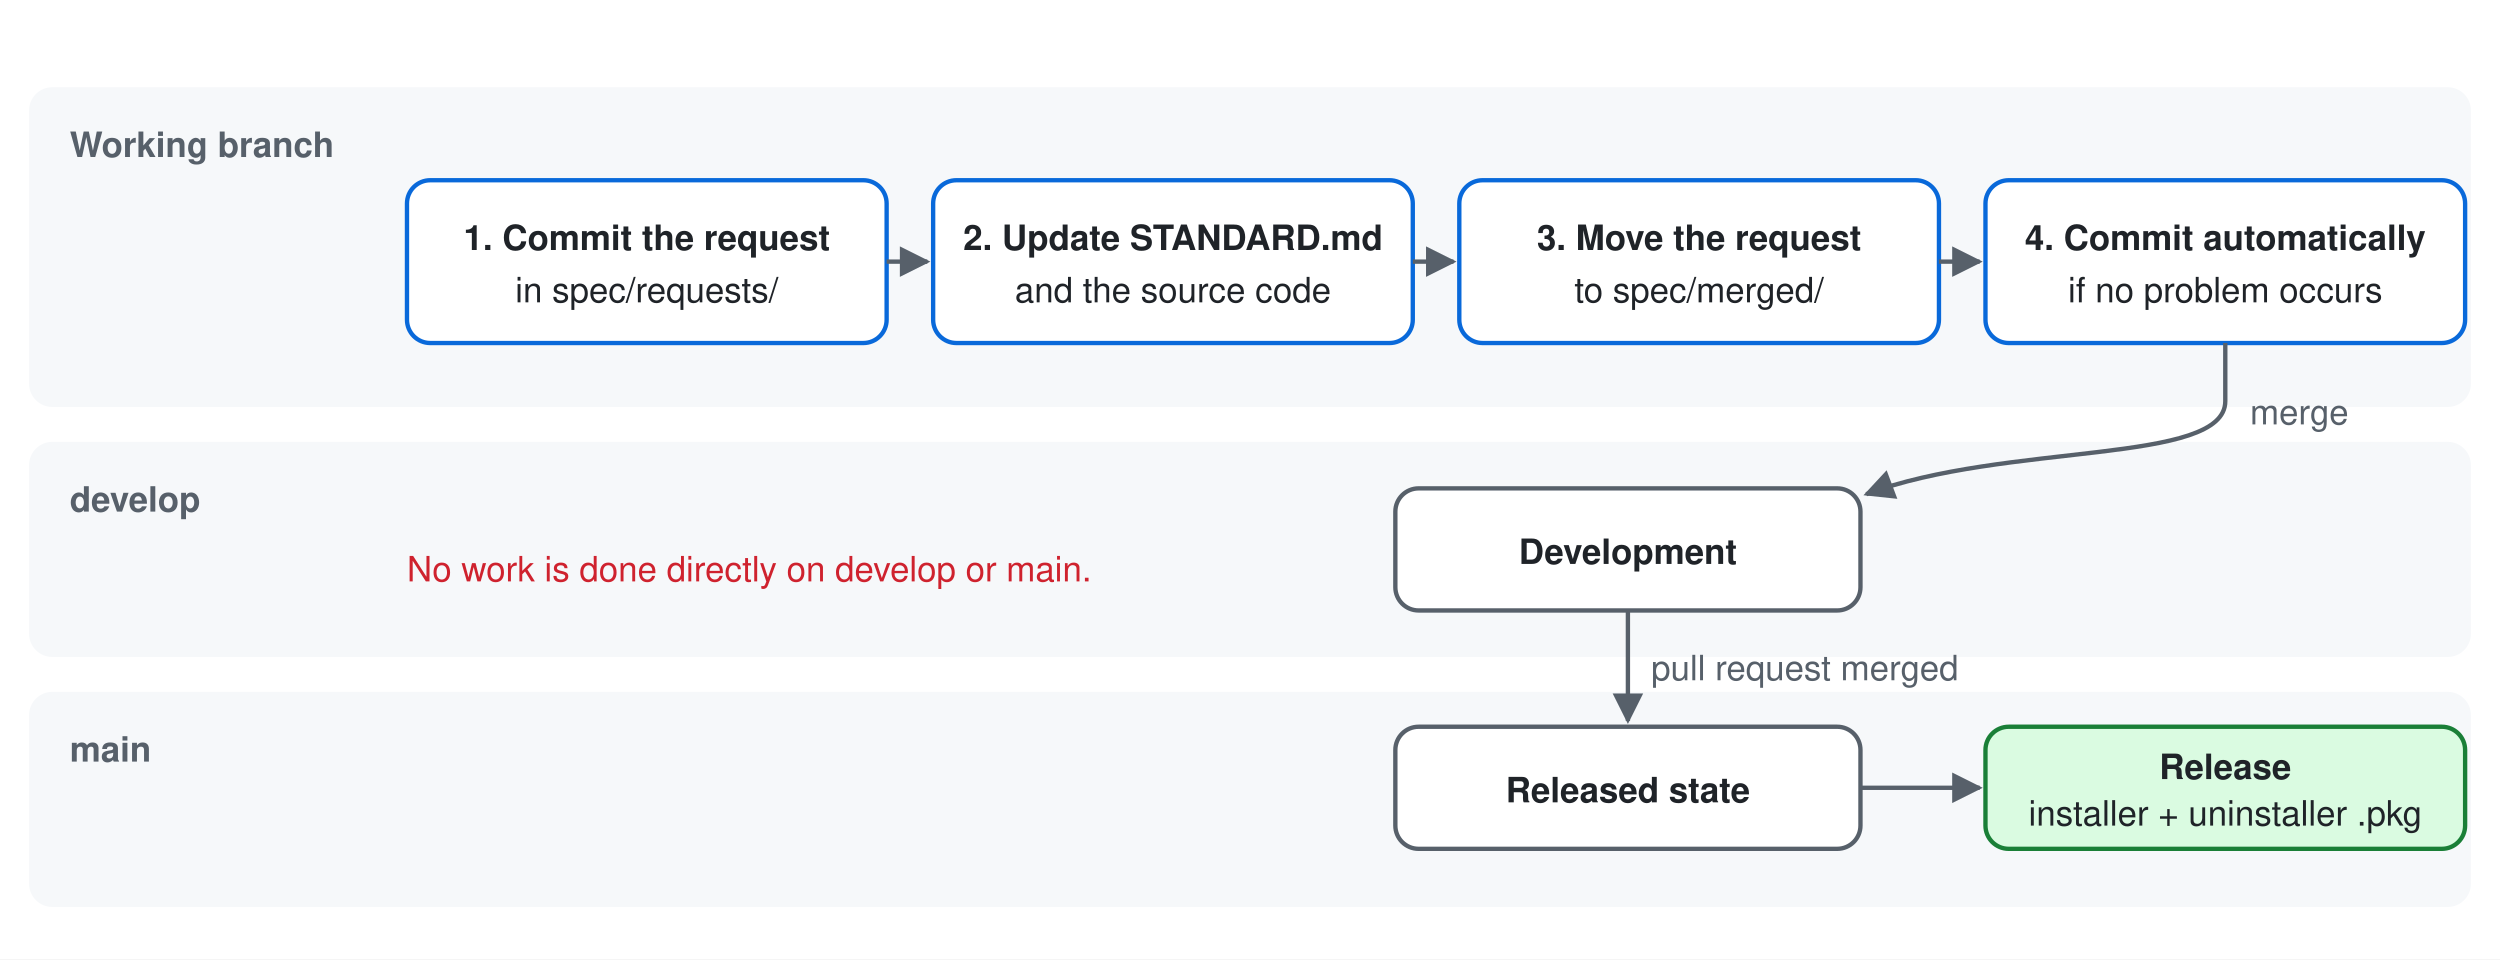
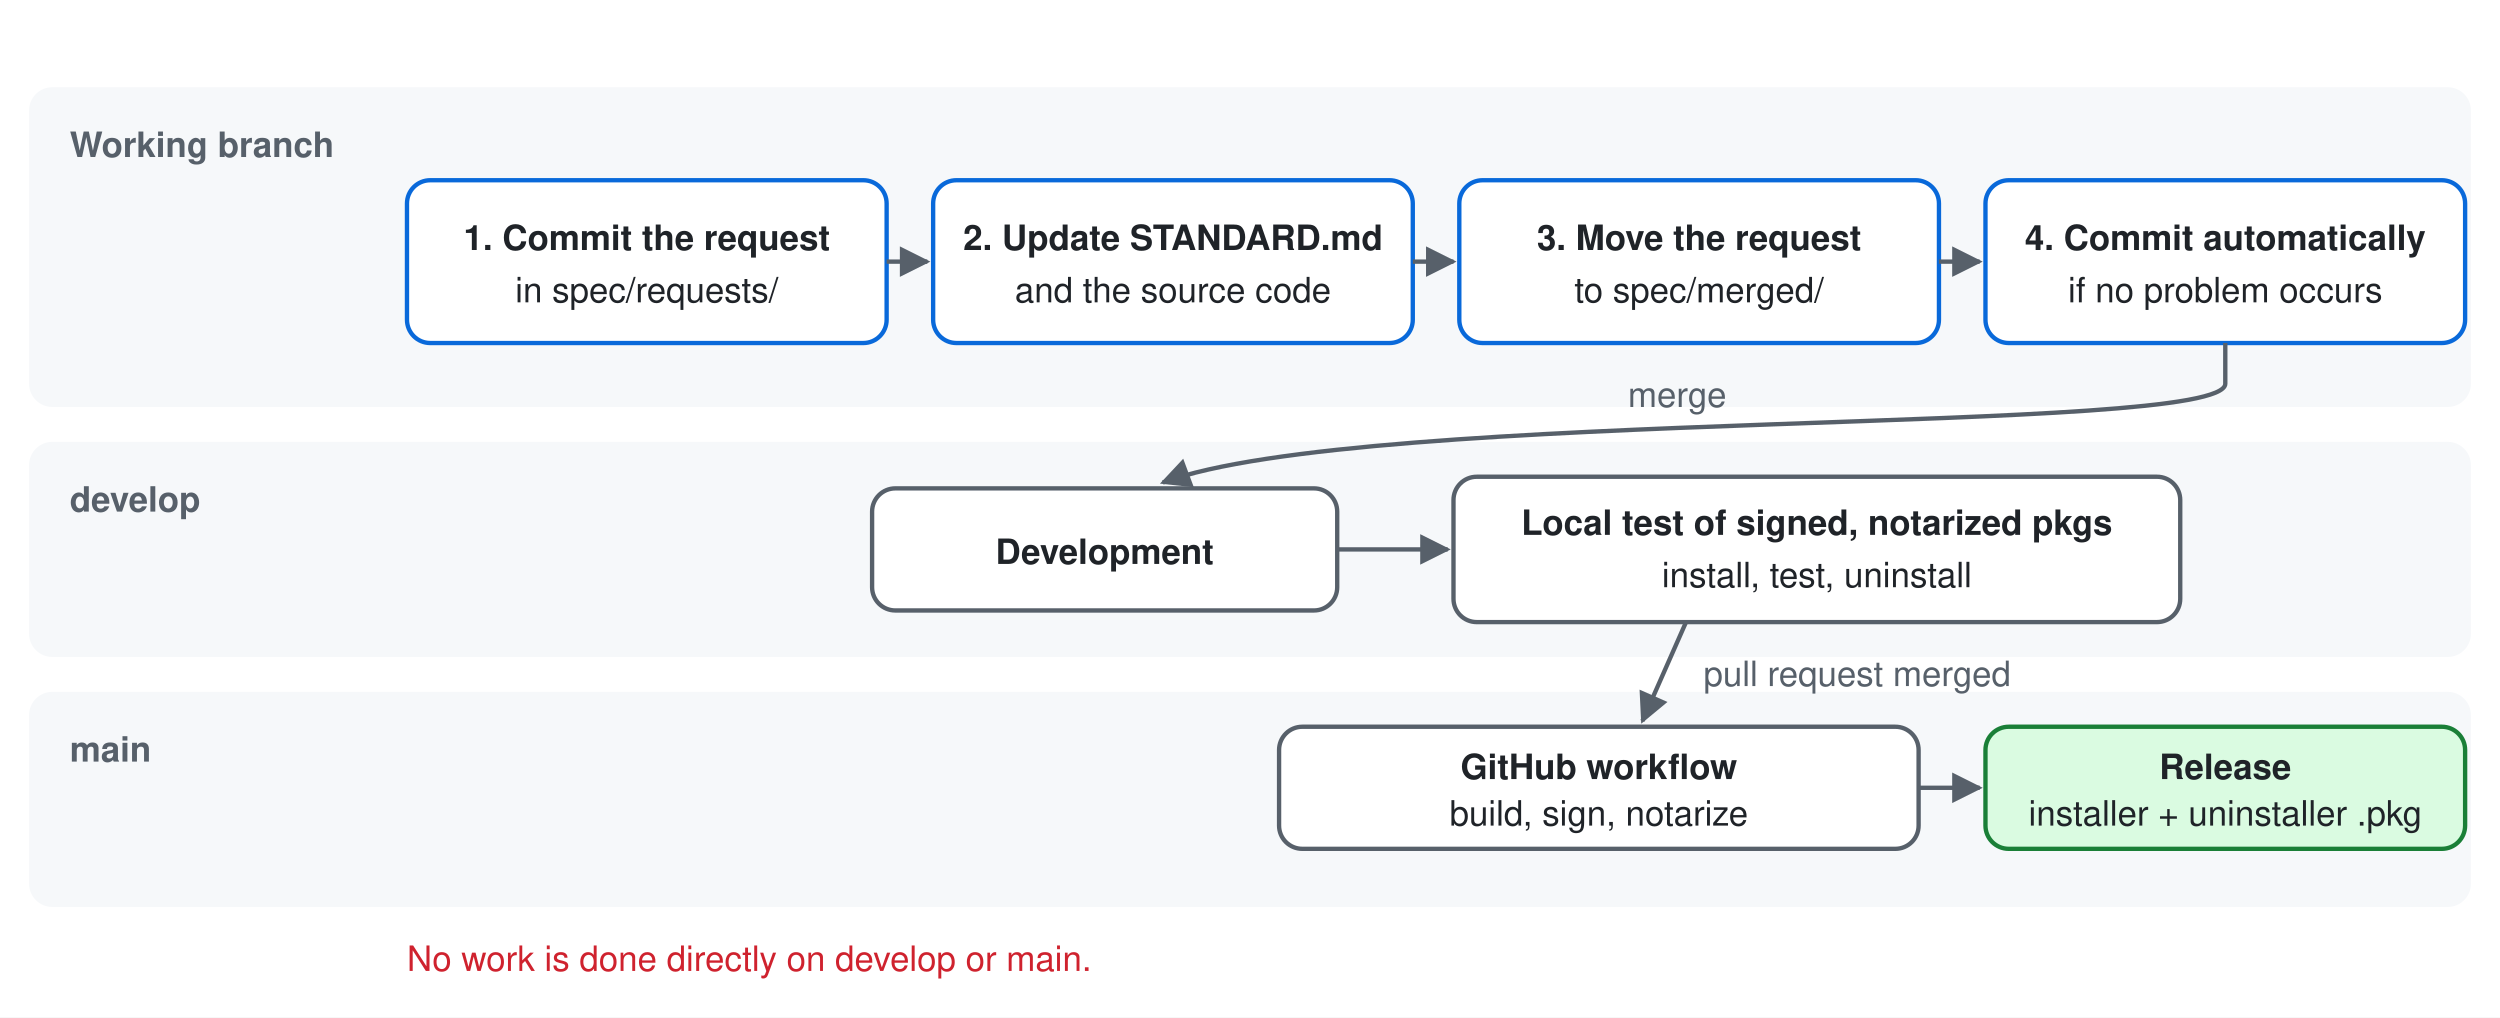
- <svg xmlns="http://www.w3.org/2000/svg" viewBox="0 0 860 330" font-family="-apple-system, Helvetica, Arial, sans-serif" font-size="12" fill="#1f2328">
+ <svg xmlns="http://www.w3.org/2000/svg" viewBox="0 0 860 350" font-family="-apple-system, Helvetica, Arial, sans-serif" font-size="12" fill="#1f2328">
  <defs>
    <marker id="arrow" viewBox="0 0 10 10" refX="9" refY="5" markerWidth="7" markerHeight="7" orient="auto">
      <path d="M0,0 L10,5 L0,10 z" fill="#57606a" />
    </marker>
  </defs>
-   <rect width="860" height="330" fill="#ffffff" />
+   <rect width="860" height="350" fill="#ffffff" />
  <rect x="10" y="30" width="840" height="110" rx="8" fill="#f6f8fa" />
  <rect x="10" y="152" width="840" height="74" rx="8" fill="#f6f8fa" />
  <rect x="10" y="238" width="840" height="74" rx="8" fill="#f6f8fa" />
  <g font-weight="600" fill="#57606a">
    <text x="24" y="54">Working branch</text>
    <text x="24" y="176">develop</text>
    <text x="24" y="262">main</text>
  </g>
  <g fill="#ffffff" stroke="#0969da" stroke-width="1.5">
    <rect x="140" y="62" width="165" height="56" rx="8" />
    <rect x="321" y="62" width="165" height="56" rx="8" />
    <rect x="502" y="62" width="165" height="56" rx="8" />
    <rect x="683" y="62" width="165" height="56" rx="8" />
  </g>
  <g text-anchor="middle">
    <text x="222.5" y="86" font-weight="600">1. Commit the request</text>
    <text x="222.5" y="104">in spec/requests/</text>
    <text x="403.5" y="86" font-weight="600">2. Update STANDARD.md</text>
    <text x="403.5" y="104">and the source code</text>
    <text x="584.5" y="86" font-weight="600">3. Move the request</text>
    <text x="584.5" y="104">to spec/merged/</text>
    <text x="765.5" y="86" font-weight="600">4. Commit automatically</text>
    <text x="765.5" y="104">if no problem occurs</text>
  </g>
+   <g fill="#ffffff" stroke="#57606a" stroke-width="1.5">
+     <rect x="300" y="168" width="160" height="42" rx="8" />
+     <rect x="500" y="164" width="250" height="50" rx="8" />
+   </g>
+   <text x="380" y="194" text-anchor="middle" font-weight="600">Development</text>
+   <text x="625" y="184" text-anchor="middle" font-weight="600">Local test of signed, notarized pkgs</text>
+   <text x="625" y="202" text-anchor="middle">install, test, uninstall</text>
+   <rect x="440" y="250" width="220" height="42" rx="8" fill="#ffffff" stroke="#57606a" stroke-width="1.5" />
+   <text x="550" y="268" text-anchor="middle" font-weight="600">GitHub workflow</text>
+   <text x="550" y="284" text-anchor="middle">build, sign, notarize</text>
+   <rect x="683" y="250" width="165" height="42" rx="8" fill="#dafbe1" stroke="#1a7f37" stroke-width="1.5" />
+   <text x="765.5" y="268" text-anchor="middle" font-weight="600">Release</text>
+   <text x="765.5" y="284" text-anchor="middle">installer + uninstaller .pkg</text>
  <g stroke="#57606a" stroke-width="1.5" fill="none" marker-end="url(#arrow)">
    <line x1="305" y1="90" x2="319" y2="90" />
    <line x1="486" y1="90" x2="500" y2="90" />
    <line x1="667" y1="90" x2="681" y2="90" />
-     <path d="M765.5,118 V138 C765.5,160 690,152 642,170" />
-     <line x1="560" y1="210" x2="560" y2="248" />
-     <line x1="640" y1="271" x2="681" y2="271" />
+     <path d="M765.5,118 V132 C765.5,150 470,140 400,166" />
+     <line x1="460" y1="189" x2="498" y2="189" />
+     <line x1="580" y1="214" x2="565" y2="248" />
+     <line x1="660" y1="271" x2="681" y2="271" />
  </g>
-   <text x="774" y="146" fill="#57606a">merge</text>
-   <text x="568" y="234" fill="#57606a">pull request merged</text>
-   <g fill="#ffffff" stroke="#57606a" stroke-width="1.5">
-     <rect x="480" y="168" width="160" height="42" rx="8" />
-     <rect x="480" y="250" width="160" height="42" rx="8" />
-   </g>
-   <text x="560" y="194" text-anchor="middle" font-weight="600">Development</text>
-   <text x="560" y="276" text-anchor="middle" font-weight="600">Released state</text>
-   <rect x="683" y="250" width="165" height="42" rx="8" fill="#dafbe1" stroke="#1a7f37" stroke-width="1.5" />
-   <text x="765.5" y="268" text-anchor="middle" font-weight="600">Release</text>
-   <text x="765.5" y="284" text-anchor="middle">installer + uninstaller .pkg</text>
-   <text x="140" y="200" fill="#cf222e">No work is done directly on develop or main.</text>
+   <text x="560" y="140" fill="#57606a">merge</text>
+   <text x="586" y="236" fill="#57606a">pull request merged</text>
+   <text x="140" y="334" fill="#cf222e">No work is done directly on develop or main.</text>
</svg>
